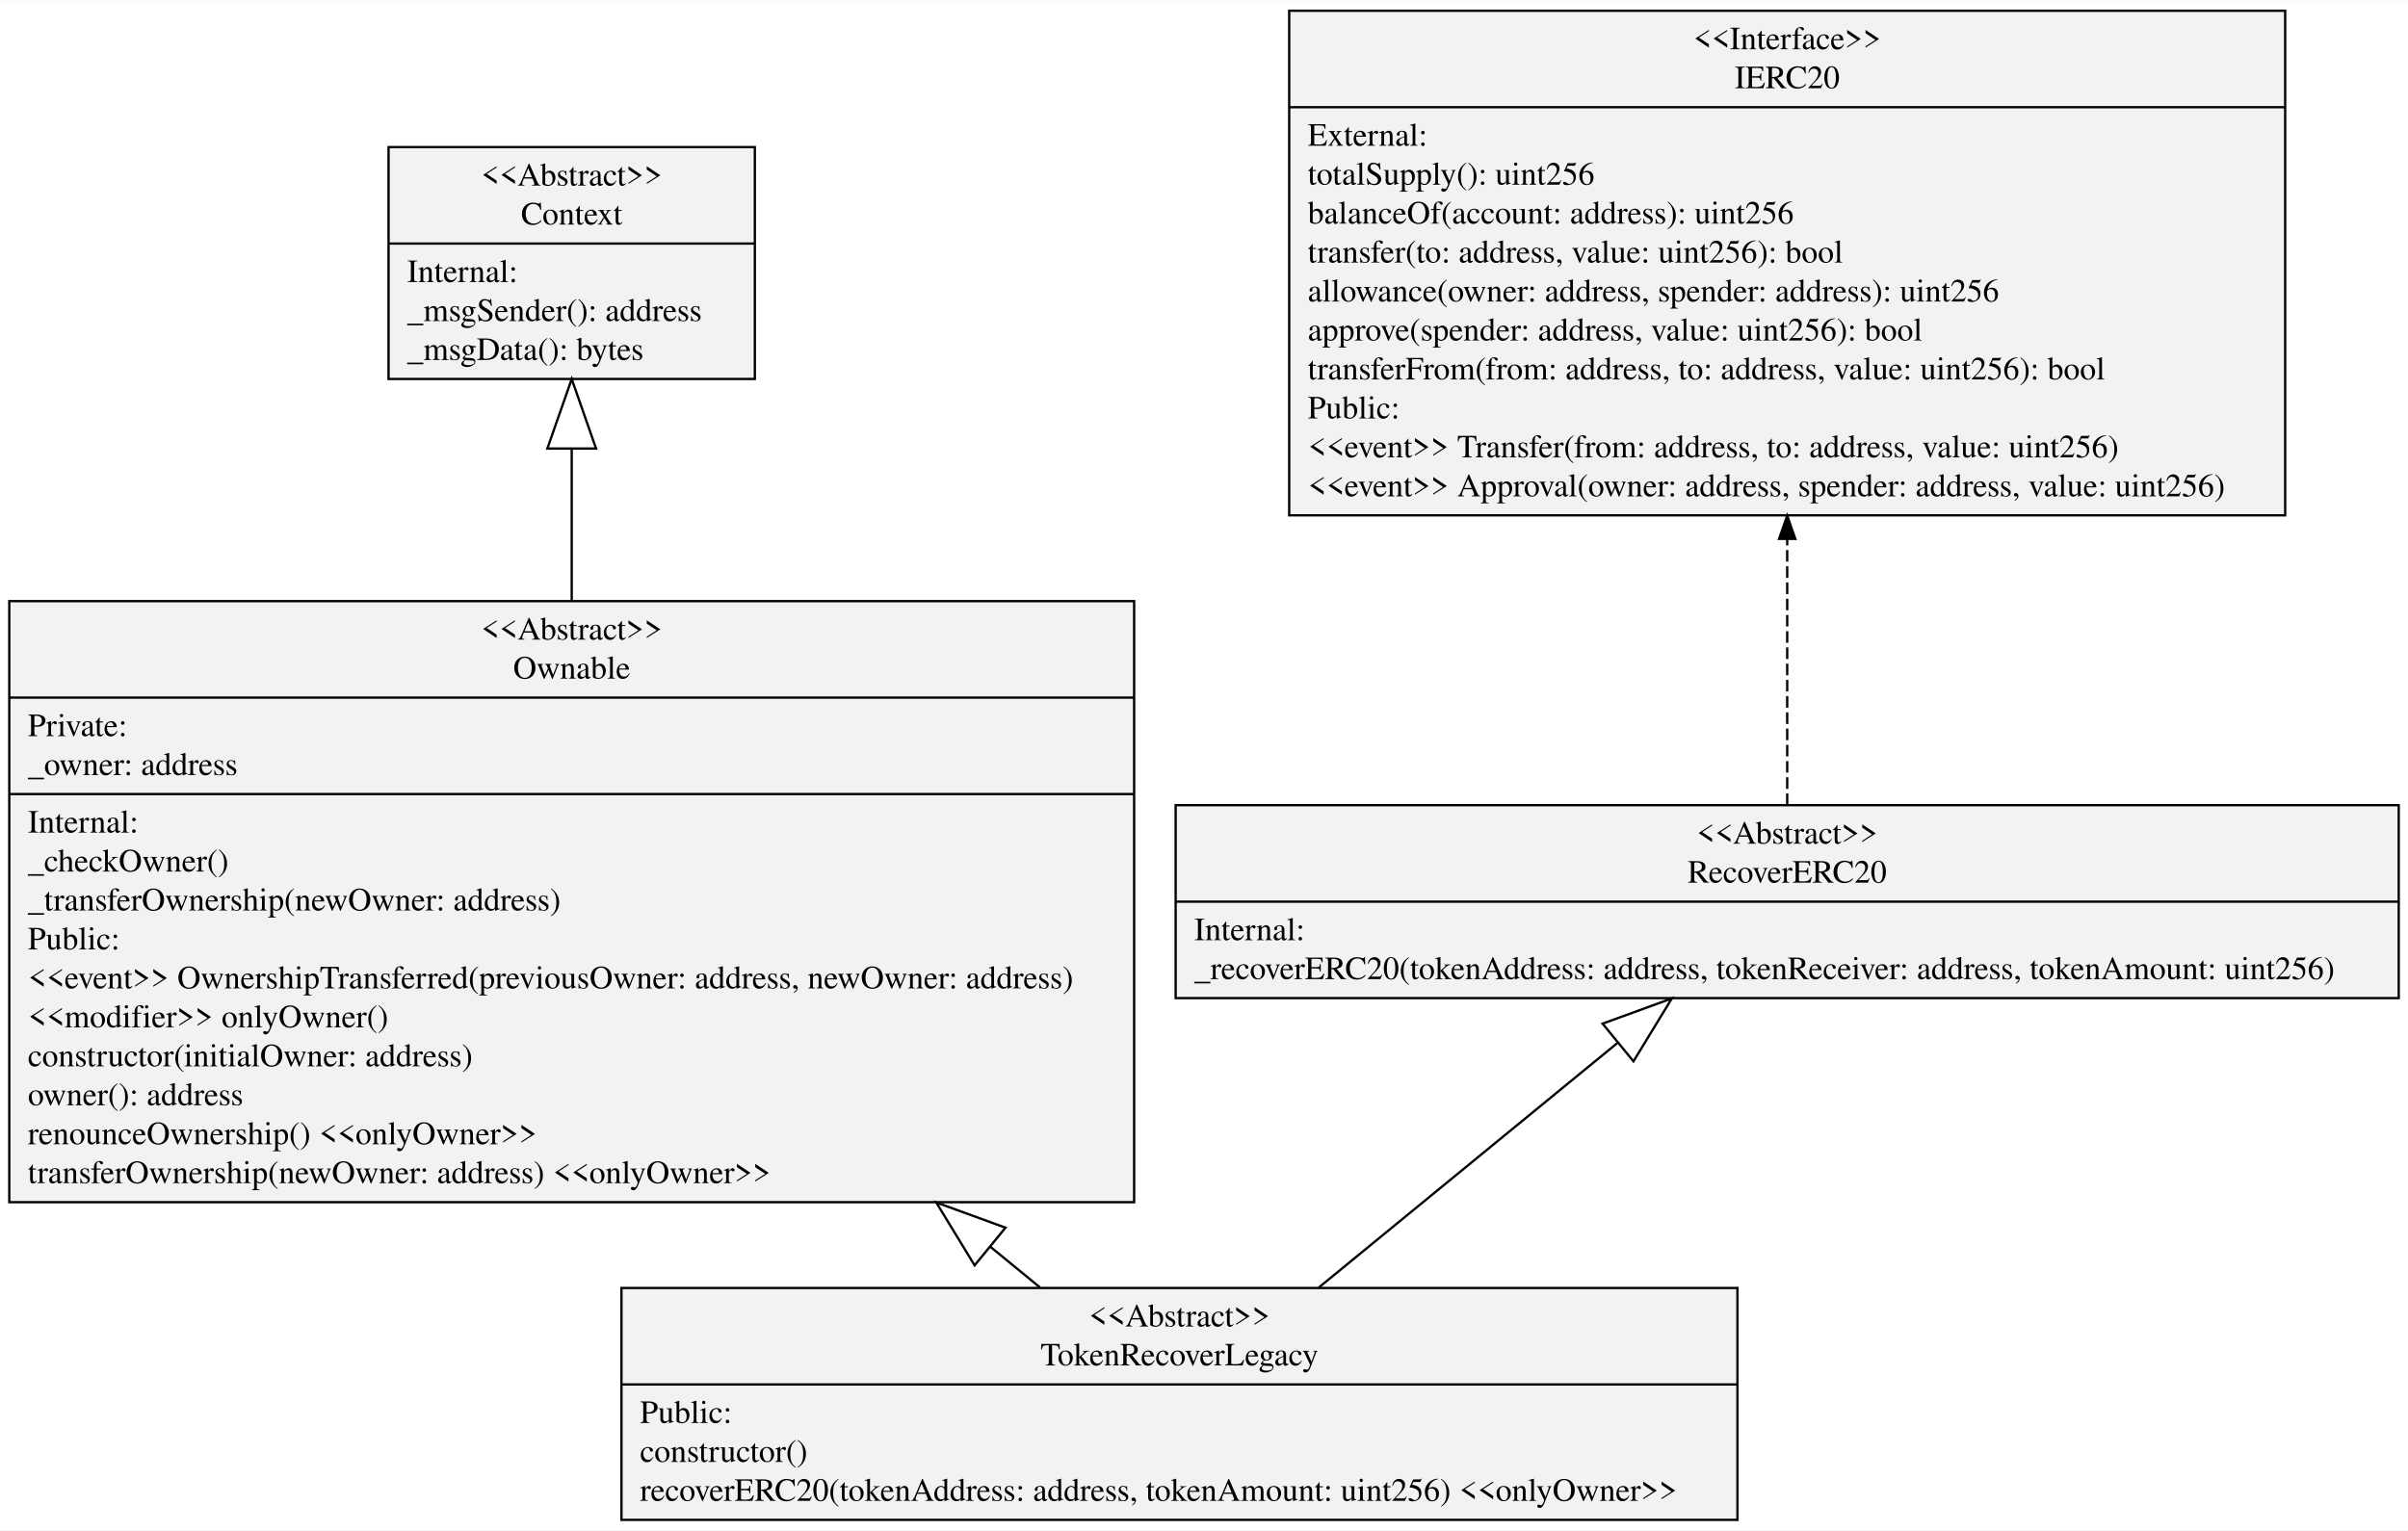
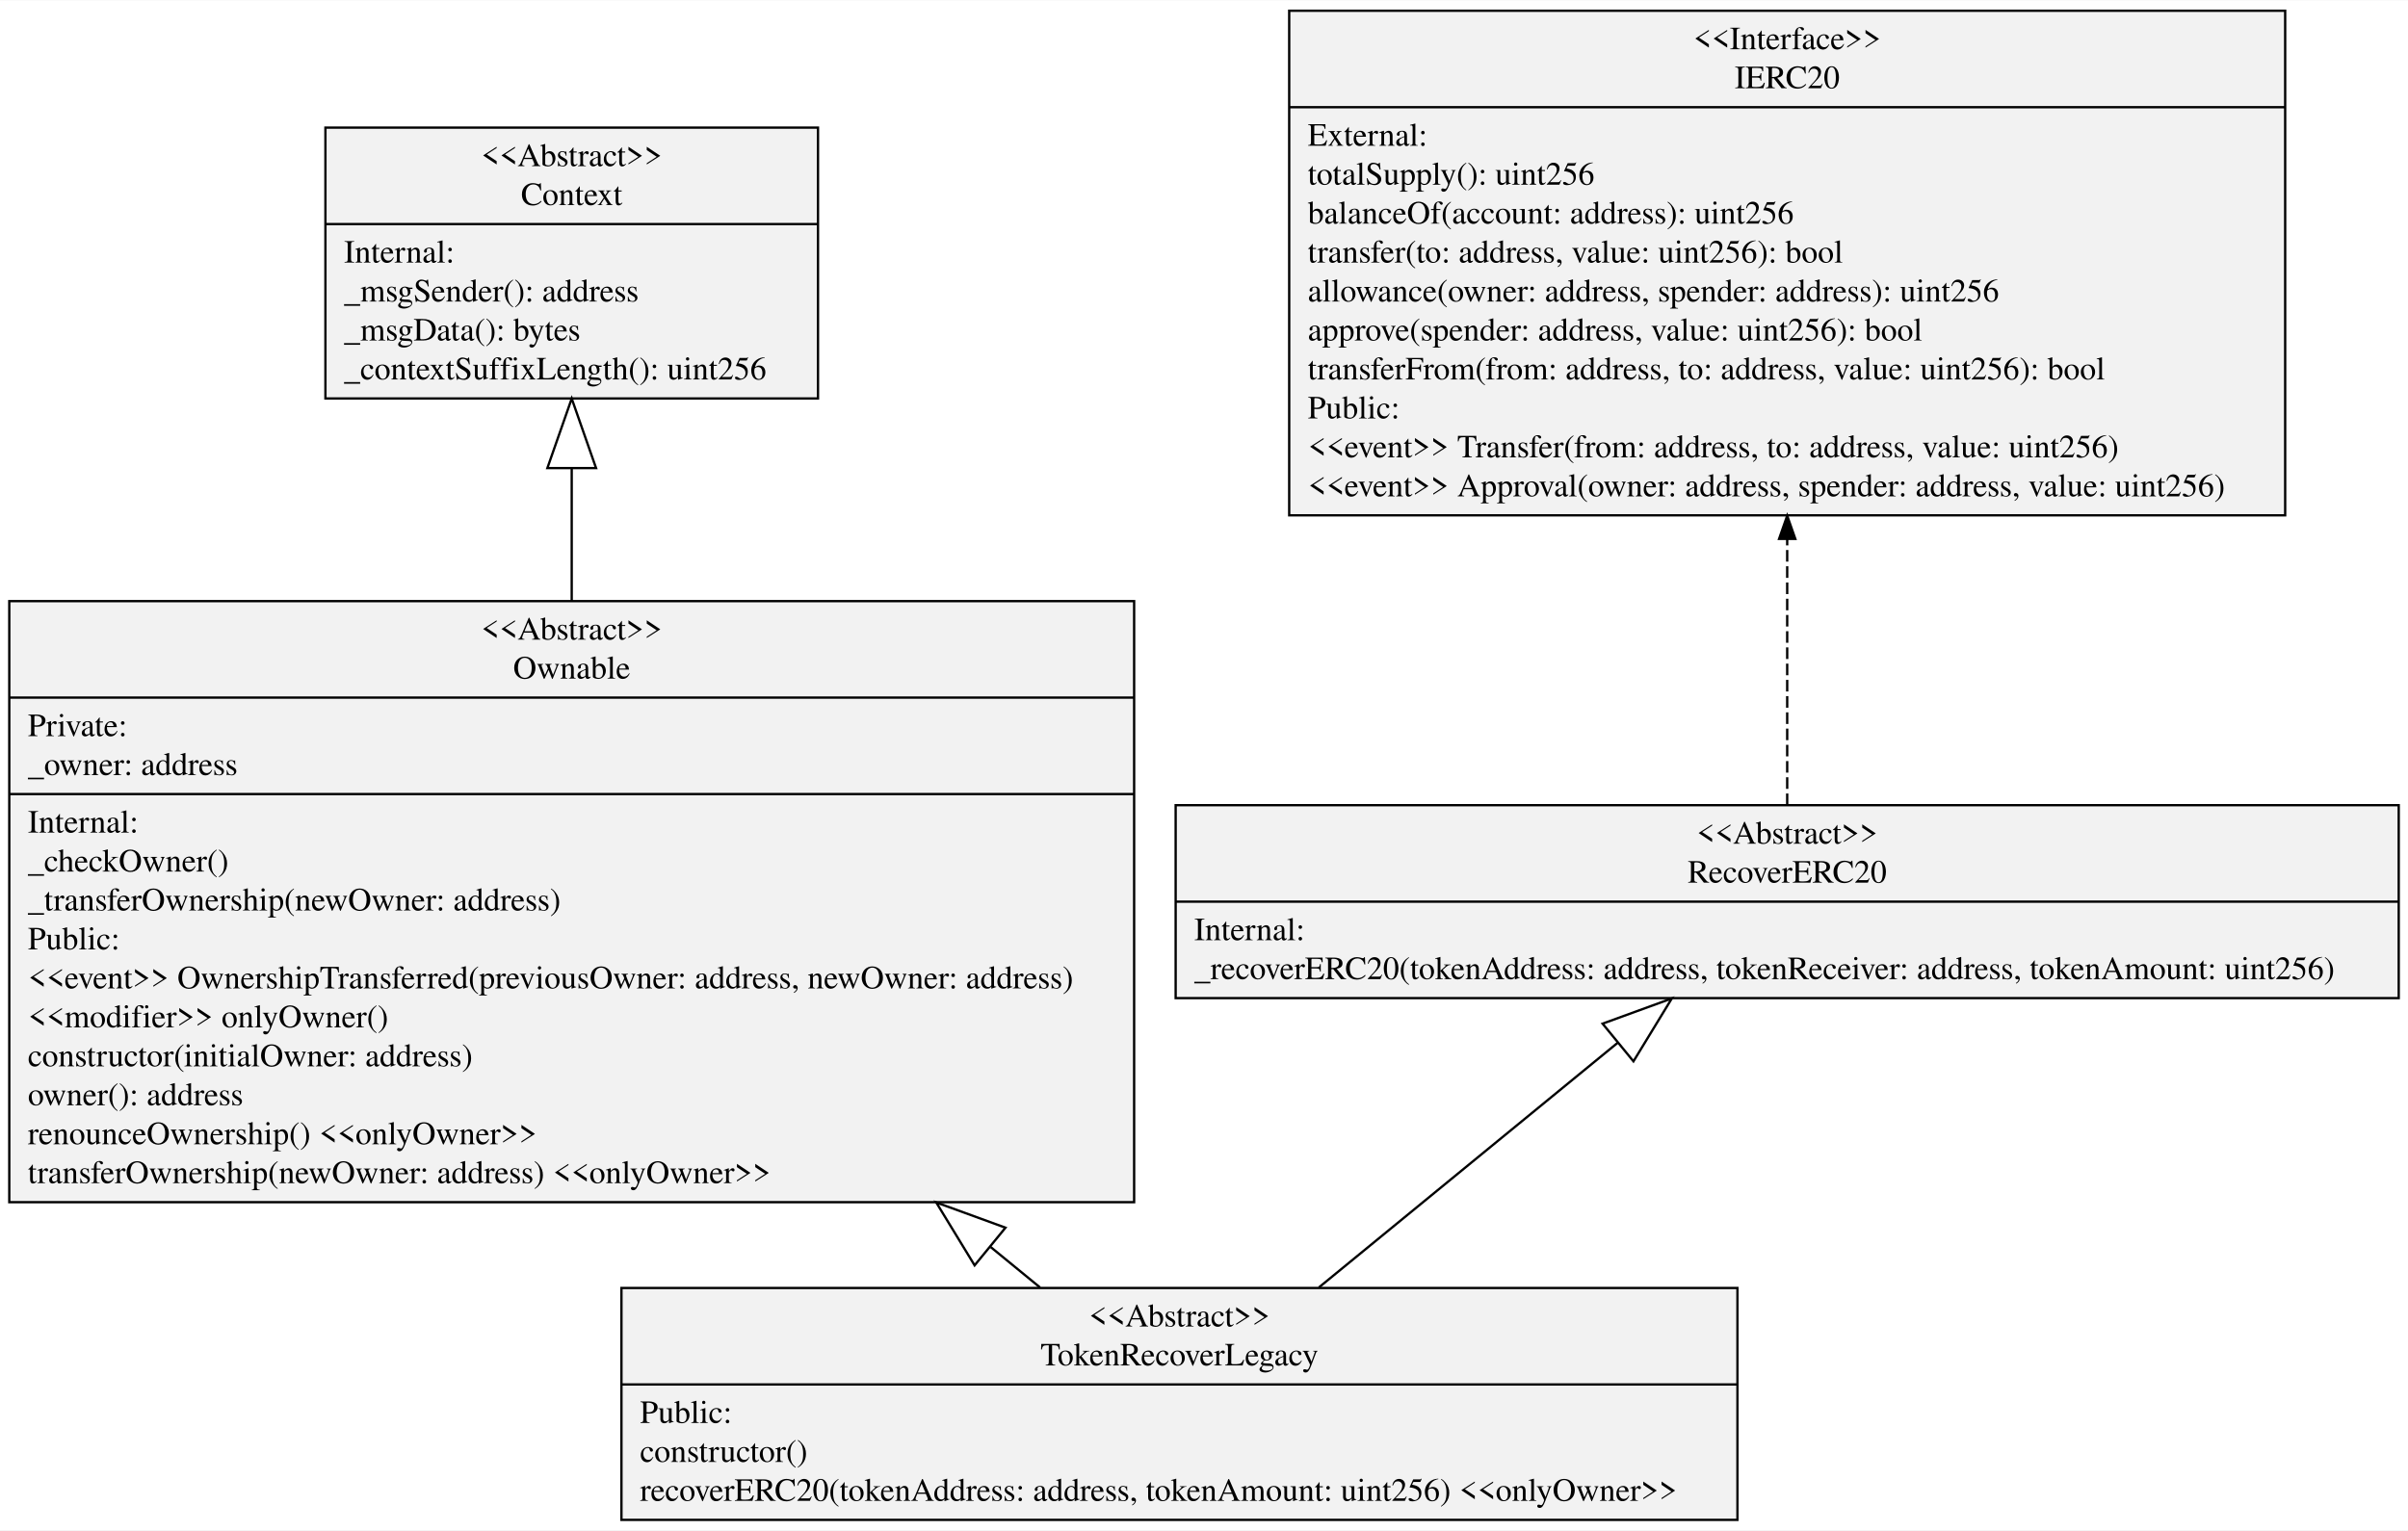
<svg xmlns="http://www.w3.org/2000/svg" width="1038pt" height="660pt" viewBox="0.00 0.00 1038.10 659.80">
  <g id="graph0" class="graph" transform="scale(1 1) rotate(0) translate(4 655.8)">
    <polygon fill="white" stroke="transparent" points="-4,4 -4,-655.8 1034.1,-655.8 1034.1,4 -4,4" />
    <g id="node1" class="node">
-       <polygon fill="#f2f2f2" stroke="black" points="163.51,-492.5 163.51,-592.5 321.42,-592.5 321.42,-492.5 163.51,-492.5" />
-       <text text-anchor="middle" x="242.47" y="-575.9" font-family="Times,serif" font-size="14.00">&lt;&lt;Abstract&gt;&gt;</text>
-       <text text-anchor="middle" x="242.47" y="-559.1" font-family="Times,serif" font-size="14.00">Context</text>
-       <polyline fill="none" stroke="black" points="163.51,-550.9 321.42,-550.9 " />
-       <text text-anchor="start" x="171.51" y="-534.3" font-family="Times,serif" font-size="14.00">Internal:</text>
-       <text text-anchor="start" x="171.51" y="-517.5" font-family="Times,serif" font-size="14.00">    _msgSender(): address</text>
-       <text text-anchor="start" x="171.51" y="-500.7" font-family="Times,serif" font-size="14.00">    _msgData(): bytes</text>
+       <polygon fill="#f2f2f2" stroke="black" points="136.29,-484.1 136.29,-600.9 348.64,-600.9 348.64,-484.1 136.29,-484.1" />
+       <text text-anchor="middle" x="242.47" y="-584.3" font-family="Times,serif" font-size="14.00">&lt;&lt;Abstract&gt;&gt;</text>
+       <text text-anchor="middle" x="242.47" y="-567.5" font-family="Times,serif" font-size="14.00">Context</text>
+       <polyline fill="none" stroke="black" points="136.29,-559.3 348.64,-559.3 " />
+       <text text-anchor="start" x="144.29" y="-542.7" font-family="Times,serif" font-size="14.00">Internal:</text>
+       <text text-anchor="start" x="144.29" y="-525.9" font-family="Times,serif" font-size="14.00">    _msgSender(): address</text>
+       <text text-anchor="start" x="144.29" y="-509.1" font-family="Times,serif" font-size="14.00">    _msgData(): bytes</text>
+       <text text-anchor="start" x="144.29" y="-492.3" font-family="Times,serif" font-size="14.00">    _contextSuffixLength(): uint256</text>
    </g>
    <g id="node2" class="node">
      <polygon fill="#f2f2f2" stroke="black" points="0,-137.5 0,-396.7 484.93,-396.7 484.93,-137.5 0,-137.5" />
      <text text-anchor="middle" x="242.47" y="-380.1" font-family="Times,serif" font-size="14.00">&lt;&lt;Abstract&gt;&gt;</text>
      <text text-anchor="middle" x="242.47" y="-363.3" font-family="Times,serif" font-size="14.00">Ownable</text>
      <polyline fill="none" stroke="black" points="0,-355.1 484.93,-355.1 " />
      <text text-anchor="start" x="8" y="-338.5" font-family="Times,serif" font-size="14.00">Private:</text>
      <text text-anchor="start" x="8" y="-321.7" font-family="Times,serif" font-size="14.00">   _owner: address</text>
      <polyline fill="none" stroke="black" points="0,-313.5 484.93,-313.5 " />
      <text text-anchor="start" x="8" y="-296.9" font-family="Times,serif" font-size="14.00">Internal:</text>
      <text text-anchor="start" x="8" y="-280.1" font-family="Times,serif" font-size="14.00">    _checkOwner()</text>
      <text text-anchor="start" x="8" y="-263.3" font-family="Times,serif" font-size="14.00">    _transferOwnership(newOwner: address)</text>
      <text text-anchor="start" x="8" y="-246.5" font-family="Times,serif" font-size="14.00">Public:</text>
      <text text-anchor="start" x="8" y="-229.7" font-family="Times,serif" font-size="14.00">    &lt;&lt;event&gt;&gt; OwnershipTransferred(previousOwner: address, newOwner: address)</text>
      <text text-anchor="start" x="8" y="-212.9" font-family="Times,serif" font-size="14.00">    &lt;&lt;modifier&gt;&gt; onlyOwner()</text>
      <text text-anchor="start" x="8" y="-196.1" font-family="Times,serif" font-size="14.00">    constructor(initialOwner: address)</text>
      <text text-anchor="start" x="8" y="-179.3" font-family="Times,serif" font-size="14.00">    owner(): address</text>
      <text text-anchor="start" x="8" y="-162.5" font-family="Times,serif" font-size="14.00">    renounceOwnership() &lt;&lt;onlyOwner&gt;&gt;</text>
      <text text-anchor="start" x="8" y="-145.7" font-family="Times,serif" font-size="14.00">    transferOwnership(newOwner: address) &lt;&lt;onlyOwner&gt;&gt;</text>
    </g>
    <g id="edge1" class="edge">
-       <path fill="none" stroke="black" d="M242.47,-396.79C242.47,-419.15 242.47,-441.8 242.47,-462.33" />
-       <polygon fill="none" stroke="black" points="231.97,-462.5 242.47,-492.5 252.97,-462.5 231.97,-462.5" />
+       <path fill="none" stroke="black" d="M242.47,-396.79C242.47,-416.16 242.47,-435.75 242.47,-453.98" />
+       <polygon fill="none" stroke="black" points="231.97,-454.06 242.47,-484.06 252.97,-454.06 231.97,-454.06" />
    </g>
    <g id="node3" class="node">
      <polygon fill="#f2f2f2" stroke="black" points="551.78,-433.7 551.78,-651.3 981.15,-651.3 981.15,-433.7 551.78,-433.7" />
      <text text-anchor="middle" x="766.47" y="-634.7" font-family="Times,serif" font-size="14.00">&lt;&lt;Interface&gt;&gt;</text>
      <text text-anchor="middle" x="766.47" y="-617.9" font-family="Times,serif" font-size="14.00">IERC20</text>
      <polyline fill="none" stroke="black" points="551.78,-609.7 981.15,-609.7 " />
      <text text-anchor="start" x="559.78" y="-593.1" font-family="Times,serif" font-size="14.00">External:</text>
      <text text-anchor="start" x="559.78" y="-576.3" font-family="Times,serif" font-size="14.00">     totalSupply(): uint256</text>
      <text text-anchor="start" x="559.78" y="-559.5" font-family="Times,serif" font-size="14.00">     balanceOf(account: address): uint256</text>
      <text text-anchor="start" x="559.78" y="-542.7" font-family="Times,serif" font-size="14.00">     transfer(to: address, value: uint256): bool</text>
      <text text-anchor="start" x="559.78" y="-525.9" font-family="Times,serif" font-size="14.00">     allowance(owner: address, spender: address): uint256</text>
      <text text-anchor="start" x="559.78" y="-509.1" font-family="Times,serif" font-size="14.00">     approve(spender: address, value: uint256): bool</text>
      <text text-anchor="start" x="559.78" y="-492.3" font-family="Times,serif" font-size="14.00">     transferFrom(from: address, to: address, value: uint256): bool</text>
      <text text-anchor="start" x="559.78" y="-475.5" font-family="Times,serif" font-size="14.00">Public:</text>
      <text text-anchor="start" x="559.78" y="-458.7" font-family="Times,serif" font-size="14.00">    &lt;&lt;event&gt;&gt; Transfer(from: address, to: address, value: uint256)</text>
      <text text-anchor="start" x="559.78" y="-441.9" font-family="Times,serif" font-size="14.00">    &lt;&lt;event&gt;&gt; Approval(owner: address, spender: address, value: uint256)</text>
    </g>
    <g id="node4" class="node">
      <polygon fill="#f2f2f2" stroke="black" points="502.83,-225.5 502.83,-308.7 1030.1,-308.7 1030.1,-225.5 502.83,-225.5" />
      <text text-anchor="middle" x="766.47" y="-292.1" font-family="Times,serif" font-size="14.00">&lt;&lt;Abstract&gt;&gt;</text>
      <text text-anchor="middle" x="766.47" y="-275.3" font-family="Times,serif" font-size="14.00">RecoverERC20</text>
      <polyline fill="none" stroke="black" points="502.83,-267.1 1030.1,-267.1 " />
      <text text-anchor="start" x="510.83" y="-250.5" font-family="Times,serif" font-size="14.00">Internal:</text>
      <text text-anchor="start" x="510.83" y="-233.7" font-family="Times,serif" font-size="14.00">    _recoverERC20(tokenAddress: address, tokenReceiver: address, tokenAmount: uint256)</text>
    </g>
    <g id="edge2" class="edge">
      <path fill="none" stroke="black" stroke-dasharray="5,2" d="M766.47,-308.74C766.47,-339.17 766.47,-382.46 766.47,-423.47" />
      <polygon fill="black" stroke="black" points="762.97,-423.55 766.47,-433.55 769.97,-423.55 762.97,-423.55" />
    </g>
    <g id="node5" class="node">
      <polygon fill="#f2f2f2" stroke="black" points="263.91,-0.5 263.91,-100.5 745.02,-100.5 745.02,-0.5 263.91,-0.5" />
      <text text-anchor="middle" x="504.47" y="-83.9" font-family="Times,serif" font-size="14.00">&lt;&lt;Abstract&gt;&gt;</text>
      <text text-anchor="middle" x="504.47" y="-67.1" font-family="Times,serif" font-size="14.00">TokenRecoverLegacy</text>
      <polyline fill="none" stroke="black" points="263.91,-58.9 745.02,-58.9 " />
      <text text-anchor="start" x="271.91" y="-42.3" font-family="Times,serif" font-size="14.00">Public:</text>
      <text text-anchor="start" x="271.91" y="-25.5" font-family="Times,serif" font-size="14.00">    constructor()</text>
      <text text-anchor="start" x="271.91" y="-8.7" font-family="Times,serif" font-size="14.00">    recoverERC20(tokenAddress: address, tokenAmount: uint256) &lt;&lt;onlyOwner&gt;&gt;</text>
    </g>
    <g id="edge3" class="edge">
      <path fill="none" stroke="black" d="M444.36,-100.73C437.59,-106.28 430.46,-112.11 423.09,-118.15" />
      <polygon fill="none" stroke="black" points="416.16,-110.26 399.61,-137.39 429.47,-126.5 416.16,-110.26" />
    </g>
    <g id="edge4" class="edge">
      <path fill="none" stroke="black" d="M564.57,-100.73C602.91,-132.14 652.84,-173.03 693.46,-206.3" />
      <polygon fill="none" stroke="black" points="686.88,-214.49 716.74,-225.37 700.19,-198.24 686.88,-214.49" />
    </g>
  </g>
</svg>
